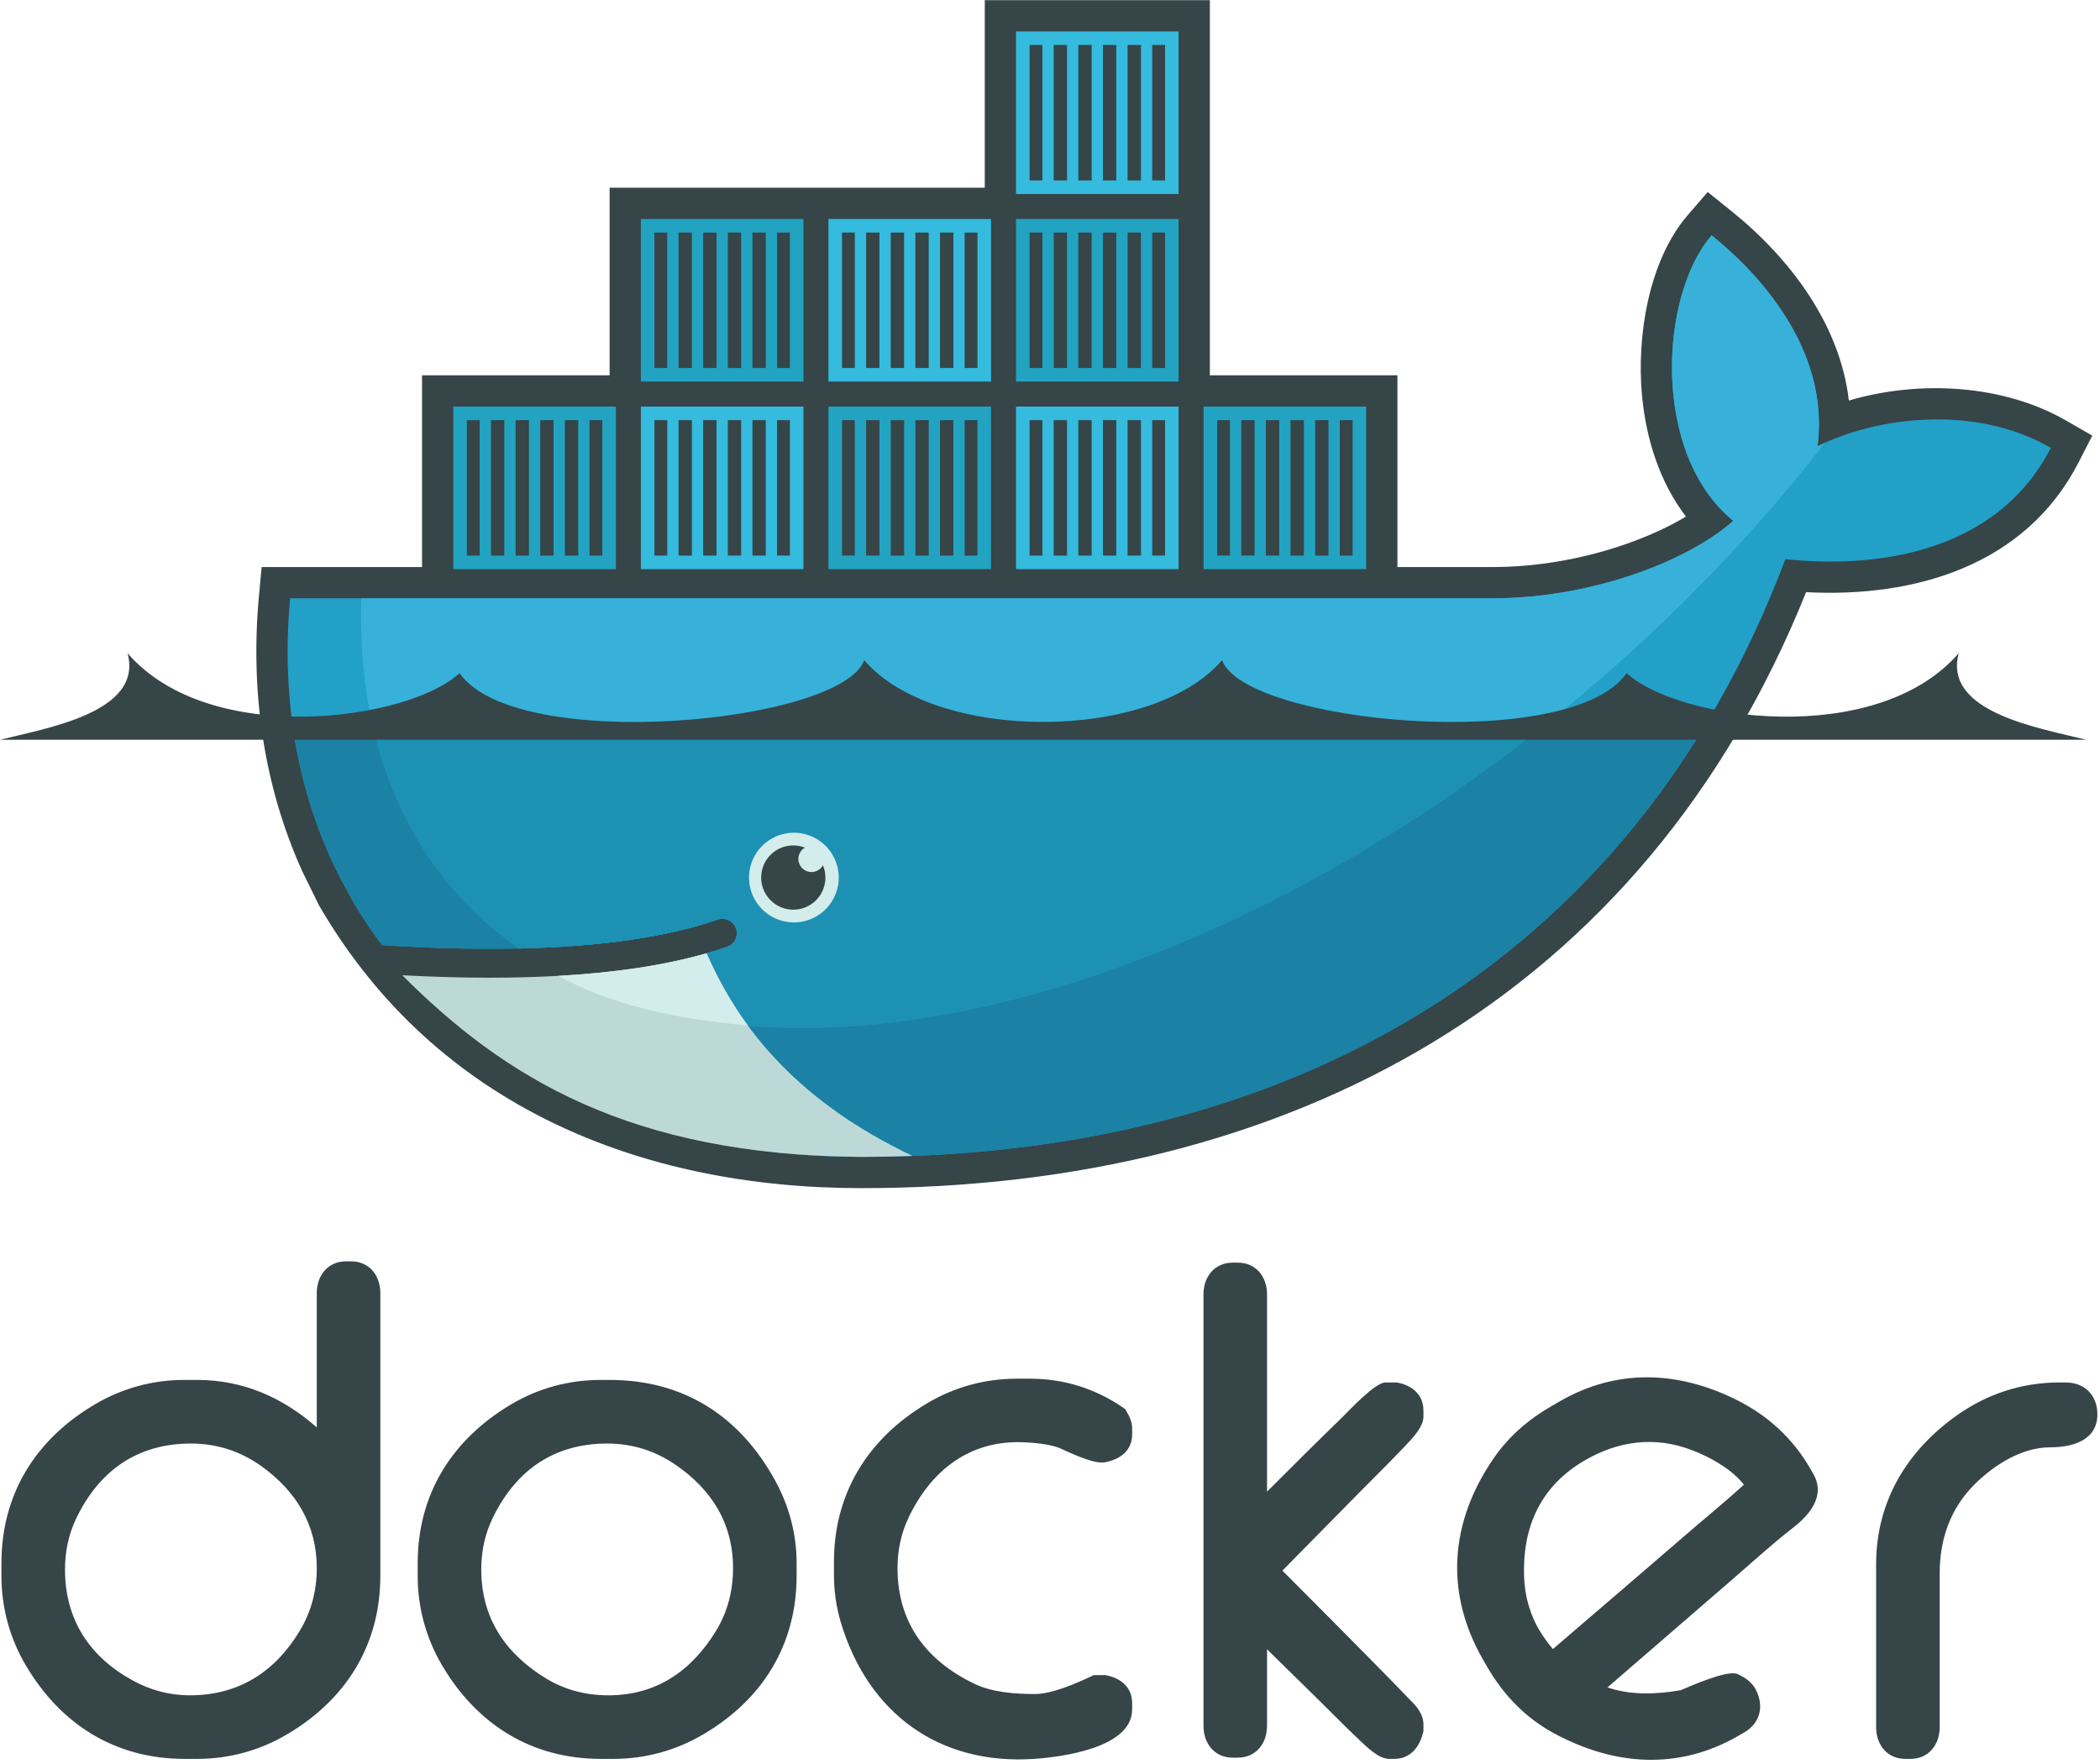
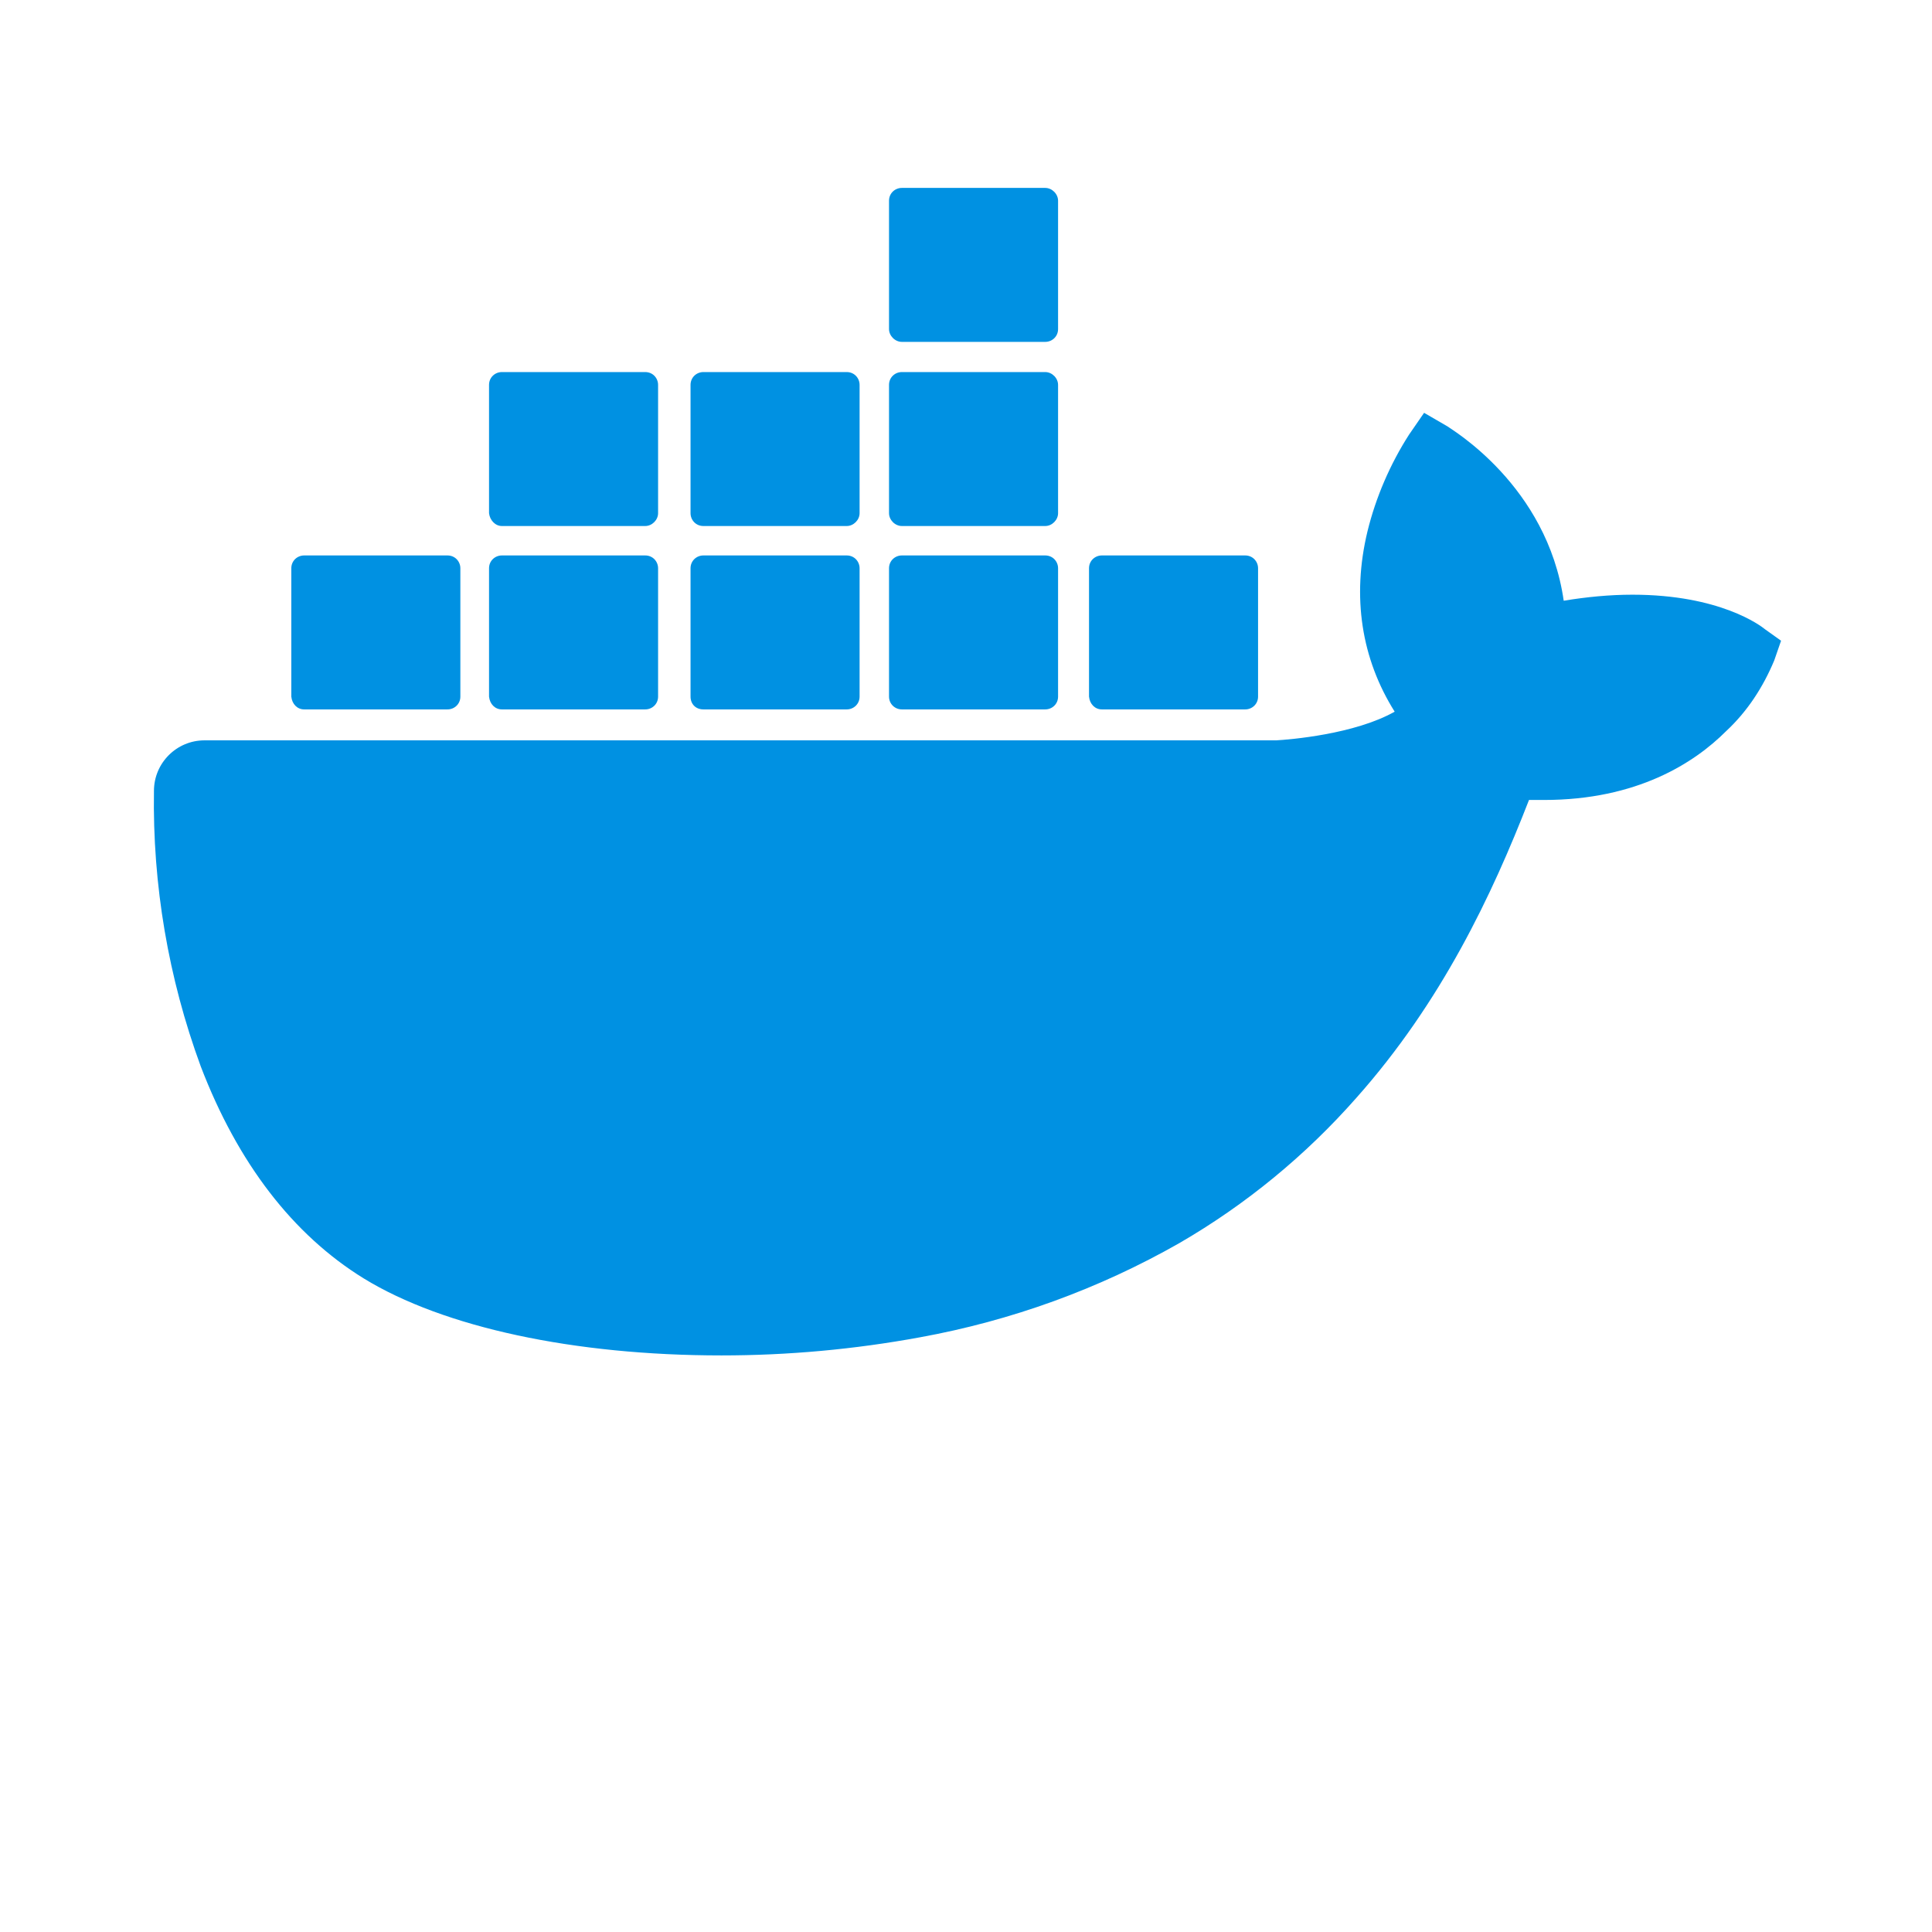
- <svg xmlns="http://www.w3.org/2000/svg" width="2500" height="2100" viewBox="0 0 256 215">
-   <g fill="none" fill-rule="evenodd">
-     <path d="M38.617 173.984v-16.362c0-2.15 1.344-3.877 3.57-3.877h.616c2.225 0 3.563 1.729 3.563 3.877v34.447c0 8.4-4.15 15.084-11.382 19.342a21.374 21.374 0 0 1-10.945 2.985h-1.537c-8.402 0-15.077-4.153-19.342-11.38a21.314 21.314 0 0 1-2.984-10.947v-1.535c0-8.403 4.152-15.083 11.378-19.349a21.298 21.298 0 0 1 10.948-2.985h1.537c5.686 0 10.51 2.204 14.578 5.784zM7.924 191.3c0 6.068 2.941 10.63 8.258 13.54 2.15 1.176 4.484 1.808 6.937 1.808 5.956 0 10.374-2.81 13.421-7.857 1.417-2.348 2.077-4.917 2.077-7.648 0-5.26-2.49-9.365-6.729-12.414-2.57-1.848-5.463-2.775-8.618-2.775-6.492 0-11.164 3.28-13.968 9.106-.946 1.97-1.378 4.061-1.378 6.24zm65.324-23.1h1.074c8.978 0 15.806 4.355 20.133 12.192 1.73 3.135 2.656 6.557 2.656 10.142v1.535c0 8.4-4.142 15.093-11.385 19.343-3.353 1.967-7.057 2.984-10.943 2.984h-1.535c-8.402 0-15.079-4.153-19.342-11.38a21.316 21.316 0 0 1-2.987-10.947v-1.535c0-8.404 4.169-15.062 11.377-19.347 3.351-1.991 7.058-2.987 10.952-2.987zm-14.58 23.1c0 5.89 2.89 10.223 7.865 13.27 2.336 1.43 4.909 2.078 7.638 2.078 5.82 0 10.122-2.951 13.116-7.863 1.428-2.342 2.074-4.915 2.074-7.642 0-5.477-2.638-9.661-7.148-12.693-2.471-1.663-5.222-2.496-8.198-2.496-6.492 0-11.164 3.28-13.967 9.106-.948 1.97-1.38 4.061-1.38 6.24zm70.656-14.727c-1.17-.548-3.36-.73-4.624-.778-6.474-.244-11.158 3.402-13.906 9.113-.949 1.97-1.382 4.055-1.382 6.235 0 6.637 3.485 11.284 9.409 14.117 2.164 1.034 4.958 1.23 7.323 1.23 2.08 0 5.02-1.274 6.866-2.151l.32-.152h1.433l.158.032c1.762.367 3.092 1.484 3.092 3.38v.767c0 4.718-8.622 5.798-11.912 6.028-11.61.803-20.293-5.573-23.603-16.647-.575-1.923-.834-3.833-.834-5.837v-1.533c0-8.403 4.17-15.059 11.377-19.34 3.351-1.99 7.057-2.99 10.95-2.99h1.536c4.13 0 7.934 1.173 11.344 3.502l.28.194.177.292c.368.61.685 1.316.685 2.042v.767c0 1.978-1.48 3.042-3.266 3.386l-.148.026h-.458c-1.156 0-3.785-1.197-4.817-1.683zm25.134 5.247c3.01-3.014 6.03-6.022 9.085-8.986.851-.827 4.074-4.327 5.343-4.327h1.388l.158.033c1.768.367 3.092 1.486 3.092 3.386v.766c0 1.296-1.518 2.802-2.355 3.689-1.78 1.887-3.654 3.712-5.476 5.56l-9.362 9.504c4.031 4.04 8.058 8.083 12.056 12.154a313.304 313.304 0 0 1 3.301 3.396c.385.405.953.909 1.276 1.47.347.526.56 1.119.56 1.752v.8l-.045.185c-.435 1.768-1.557 3.194-3.516 3.194h-.617c-1.282 0-2.73-1.45-3.608-2.279-1.81-1.706-3.557-3.5-5.331-5.243l-5.949-5.84v9.334c0 2.15-1.346 3.878-3.569 3.878h-.61c-2.226 0-3.57-1.728-3.57-3.878v-52.596c0-2.15 1.345-3.87 3.57-3.87h.61c2.223 0 3.569 1.72 3.569 3.87v24.048zm96.577-13.313h.77c2.324 0 3.875 1.566 3.875 3.877 0 3.208-3.067 4.029-5.72 4.029-3.48 0-6.803 2.107-9.202 4.47-2.991 2.949-4.3 6.726-4.3 10.878v18.759c0 2.15-1.343 3.876-3.57 3.876h-.612c-2.227 0-3.569-1.725-3.569-3.876v-19.836c0-7.617 3.708-13.835 9.89-18.196 3.691-2.605 7.919-3.98 12.438-3.98zm-55.074 37.176c2.82.985 6.035.844 8.928.34 1.48-.629 5.264-2.28 6.656-2.038l.217.037.2.098c.85.412 1.661.995 2.095 1.86 1.014 2.027.527 4.065-1.465 5.216l-.663.383c-7.35 4.242-15.168 3.654-22.495-.308-3.503-1.894-6.183-4.705-8.16-8.132l-.462-.801c-4.719-8.172-4.082-16.768 1.24-24.539 1.837-2.686 4.238-4.761 7.045-6.384l1.062-.613c6.922-3.996 14.341-3.722 21.45-.215 3.823 1.886 6.92 4.697 9.054 8.394l.384.666c1.55 2.686-.458 5.026-2.531 6.626-2.406 1.856-4.835 4.09-7.141 6.08-5.142 4.439-10.276 8.888-15.414 13.33zm-6.655-4.674c5.75-4.93 11.502-9.865 17.237-14.816 1.96-1.69 4.109-3.444 6.053-5.221-1.56-1.966-4.166-3.383-6.38-4.228-4.47-1.703-8.877-1.131-12.976 1.235-5.365 3.098-7.65 8.031-7.45 14.17.08 2.418.73 4.748 2.013 6.805.452.725.957 1.406 1.503 2.055zM147.488 45.732h22.866v23.375h11.561c5.34 0 10.831-.951 15.887-2.664 2.485-.843 5.273-2.015 7.724-3.49-3.228-4.214-4.876-9.535-5.36-14.78-.66-7.135.78-16.421 5.608-22.005l2.404-2.78 2.864 2.303c7.211 5.793 13.276 13.889 14.345 23.118 8.683-2.554 18.878-1.95 26.531 2.467l3.14 1.812-1.652 3.226C246.933 68.946 233.4 72.86 220.17 72.167c-19.797 49.309-62.898 72.653-115.157 72.653-27 0-51.77-10.093-65.876-34.047l-.231-.39-2.055-4.182c-4.768-10.544-6.352-22.095-5.278-33.637l.323-3.457H51.45V45.732h22.865V22.866h45.733V0h27.44v45.732" fill="#364548" />
-     <path d="M221.57 54.38c1.533-11.916-7.384-21.275-12.914-25.719-6.373 7.368-7.363 26.678 2.635 34.808-5.58 4.956-17.337 9.448-29.376 9.448H35.37c-1.17 12.567 1.036 24.14 6.075 34.045l1.667 3.05a56.536 56.536 0 0 0 3.455 5.184c6.025.387 11.58.52 16.662.408h.002c9.987-.22 18.136-1.4 24.312-3.54a1.761 1.761 0 0 1 1.153 3.326c-.822.286-1.678.552-2.562.805h-.003c-4.863 1.389-10.078 2.323-16.806 2.738.4.007-.416.06-.418.06-.229.015-.517.048-.747.06-2.648.149-5.506.18-8.428.18-3.196 0-6.343-.06-9.862-.24l-.09.06c12.21 13.724 31.302 21.955 55.234 21.955 50.648 0 93.608-22.452 112.632-72.857 13.496 1.385 26.467-2.057 32.367-13.575-9.398-5.423-21.484-3.694-28.443-.196" fill="#22A0C8" />
-     <path d="M221.57 54.38c1.533-11.916-7.384-21.275-12.914-25.719-6.373 7.368-7.363 26.678 2.635 34.808-5.58 4.956-17.337 9.448-29.376 9.448H44.048c-.598 19.246 6.544 33.855 19.18 42.687h.003c9.987-.22 18.136-1.4 24.312-3.54a1.761 1.761 0 0 1 1.153 3.326c-.822.286-1.678.552-2.562.805h-.003c-4.863 1.389-10.526 2.443-17.254 2.858-.002 0-.163-.155-.165-.155 17.237 8.842 42.23 8.81 70.885-2.197 32.13-12.344 62.029-35.86 82.89-62.757-.314.142-.62.287-.917.436" fill="#37B1D9" />
-     <path d="M35.645 88.186c.91 6.732 2.88 13.035 5.8 18.776l1.667 3.05a56.432 56.432 0 0 0 3.455 5.184c6.026.387 11.581.52 16.664.408 9.987-.22 18.136-1.4 24.312-3.54a1.761 1.761 0 0 1 1.153 3.326c-.822.286-1.678.552-2.562.805h-.003c-4.863 1.389-10.496 2.383-17.224 2.799-.231.014-.634.017-.867.03-2.646.148-5.475.239-8.398.239-3.195 0-6.463-.061-9.98-.24 12.21 13.724 31.42 21.985 55.352 21.985 43.36 0 81.084-16.458 102.979-52.822H35.645" fill="#1B81A5" />
-     <path d="M45.367 88.186c2.592 11.82 8.821 21.099 17.864 27.418 9.987-.22 18.136-1.4 24.312-3.54a1.761 1.761 0 0 1 1.153 3.326c-.822.286-1.678.552-2.562.805h-.003c-4.863 1.389-10.615 2.383-17.344 2.799 17.236 8.84 42.157 8.713 70.81-2.293 17.334-6.66 34.017-16.574 48.984-28.515H45.367" fill="#1D91B4" />
-     <path d="M55.26 49.543h19.818v19.818H55.26V49.543zm1.651 1.652h1.564V67.71h-1.564V51.195zm2.94 0h1.627V67.71h-1.626V51.195zm3.002 0h1.627V67.71h-1.627V51.195zm3.004 0h1.626V67.71h-1.626V51.195zm3.003 0h1.626V67.71H68.86V51.195zm3.002 0h1.565V67.71h-1.565V51.195zM78.126 26.677h19.819v19.817h-19.82V26.677zm1.652 1.652h1.563v16.514h-1.563V28.329zm2.94 0h1.626v16.514h-1.625V28.329zm3.002 0h1.626v16.514H85.72V28.329zm3.003 0h1.626v16.514h-1.626V28.329zm3.003 0h1.627v16.514h-1.627V28.329zm3.002 0h1.566v16.514h-1.566V28.329z" fill="#23A3C2" />
-     <path d="M78.126 49.543h19.819v19.818h-19.82V49.543zm1.652 1.652h1.563V67.71h-1.563V51.195zm2.94 0h1.626V67.71h-1.625V51.195zm3.002 0h1.626V67.71H85.72V51.195zm3.003 0h1.626V67.71h-1.626V51.195zm3.003 0h1.627V67.71h-1.627V51.195zm3.002 0h1.566V67.71h-1.566V51.195z" fill="#34BBDE" />
-     <path d="M100.993 49.543h19.818v19.818h-19.818V49.543zm1.651 1.652h1.563V67.71h-1.563V51.195zm2.94 0h1.626V67.71h-1.626V51.195zm3.003 0h1.626V67.71h-1.626V51.195zm3.003 0h1.626V67.71h-1.626V51.195zm3.002 0h1.628V67.71h-1.628V51.195zm3.003 0h1.564V67.71h-1.564V51.195z" fill="#23A3C2" />
-     <path d="M100.993 26.677h19.818v19.817h-19.818V26.677zm1.651 1.652h1.563v16.514h-1.563V28.329zm2.94 0h1.626v16.514h-1.626V28.329zm3.003 0h1.626v16.514h-1.626V28.329zm3.003 0h1.626v16.514h-1.626V28.329zm3.002 0h1.628v16.514h-1.628V28.329zm3.003 0h1.564v16.514h-1.564V28.329zM123.859 49.543h19.818v19.818h-19.818V49.543zm1.652 1.652h1.563V67.71h-1.563V51.195zm2.94 0h1.626V67.71h-1.626V51.195zm3.002 0h1.626V67.71h-1.626V51.195zm3.003 0h1.627V67.71h-1.627V51.195zm3.003 0h1.627V67.71h-1.627V51.195zm3.003 0h1.564V67.71h-1.564V51.195z" fill="#34BBDE" />
-     <path d="M123.859 26.677h19.818v19.817h-19.818V26.677zm1.652 1.652h1.563v16.514h-1.563V28.329zm2.94 0h1.626v16.514h-1.626V28.329zm3.002 0h1.626v16.514h-1.626V28.329zm3.003 0h1.627v16.514h-1.627V28.329zm3.003 0h1.627v16.514h-1.627V28.329zm3.003 0h1.564v16.514h-1.564V28.329z" fill="#23A3C2" />
-     <path d="M123.859 3.81h19.818V23.63h-19.818V3.81zm1.652 1.651h1.563v16.516h-1.563V5.46zm2.94 0h1.626v16.516h-1.626V5.46zm3.002 0h1.626v16.516h-1.626V5.46zm3.003 0h1.627v16.516h-1.627V5.46zm3.003 0h1.627v16.516h-1.627V5.46zm3.003 0h1.564v16.516h-1.564V5.46z" fill="#34BBDE" />
-     <path d="M146.725 49.543h19.818v19.818h-19.818V49.543zm1.65 1.652h1.565V67.71h-1.564V51.195zm2.94 0h1.627V67.71h-1.626V51.195zm3.004 0h1.627V67.71h-1.627V51.195zm3.002 0h1.627V67.71h-1.627V51.195zm3.004 0h1.626V67.71h-1.626V51.195zm3.002 0h1.564V67.71h-1.564V51.195z" fill="#23A3C2" />
-     <path d="M96.704 101.492a5.468 5.468 0 1 1-.002 10.935 5.468 5.468 0 0 1 .002-10.935" fill="#D3ECEC" />
-     <path d="M96.704 103.043c.5 0 .977.094 1.417.265a1.598 1.598 0 0 0 .798 2.98c.605 0 1.13-.335 1.402-.831a3.915 3.915 0 1 1-3.617-2.414M0 90.162h254.327c-5.537-1.404-17.52-3.302-15.544-10.56-10.07 11.652-34.353 8.175-40.482 2.43-6.824 9.898-46.554 6.135-49.325-1.576-8.556 10.041-35.067 10.041-43.623 0-2.773 7.711-42.502 11.474-49.327 1.575-6.128 5.746-30.41 9.223-40.48-2.428C17.522 86.86 5.539 88.758 0 90.163" fill="#364548" />
-     <path d="M111.237 140.89c-13.54-6.425-20.971-15.16-25.106-24.694-5.03 1.435-11.075 2.353-18.1 2.747-2.646.148-5.43.224-8.35.224-3.368 0-6.917-.1-10.643-.297 12.417 12.41 27.692 21.964 55.976 22.138 2.088 0 4.16-.04 6.223-.118" fill="#BDD9D7" />
-     <path d="M91.16 124.994c-1.873-2.543-3.69-5.739-5.026-8.8-5.03 1.437-11.077 2.355-18.103 2.75 4.826 2.619 11.727 5.046 23.13 6.05" fill="#D3ECEC" />
+ <svg xmlns="http://www.w3.org/2000/svg" viewBox="128 220 1 256" width="32" height="32">
+   <g fill="#0091e2">
+     <path d="m600 376.6c.5-.1.8-.5.8-1 0-.4-.1-.7-.4-.9-.4-.2-.9-.3-1.4-.3s-1.1 0-1.6.1v4.1h.9v-1.6h.4c.5 0 .8.2.9.6.1.3.2.7.3 1h1c-.2-.3-.3-.7-.3-1 .1-.4-.2-.8-.6-1m-1.2-.3h-.5v-1.2h.5c.6 0 .9.3.9.6.1.4-.4.7-.9.6m-364.4-72.9c-.6-.5-6-4.6-17.6-4.6-3 0-6.1.3-9.1.8-2.2-15.3-14.9-22.7-15.4-23.1l-3.1-1.8-2 2.9c-2.5 3.9-4.4 8.3-5.5 12.8-2.1 8.7-.8 16.9 3.6 23.9-5.3 3-13.9 3.7-15.7 3.8h-142c-3.7 0-6.7 3-6.7 6.7-.2 12.4 1.9 24.8 6.2 36.5 4.9 12.8 12.2 22.3 21.6 28.1 10.6 6.5 27.9 10.2 47.4 10.2 8.8 0 17.6-.8 26.3-2.4 12.1-2.2 23.7-6.4 34.4-12.5 8.8-5.1 16.7-11.6 23.4-19.2 11.3-12.7 18-26.9 22.9-39.5h2c12.3 0 19.9-4.9 24.1-9.1 2.8-2.6 4.9-5.8 6.4-9.4l.9-2.6z" />
+     <path d="m40.8 314h19c.9 0 1.7-.7 1.7-1.7v-17c0-.9-.7-1.7-1.7-1.7h-19c-.9 0-1.7.7-1.7 1.7v17c.1 1 .8 1.7 1.7 1.7zm26.2 0h19c.9 0 1.7-.7 1.7-1.7v-17c0-.9-.7-1.7-1.7-1.7h-19c-.9 0-1.7.7-1.7 1.7v17c.1 1 .8 1.7 1.7 1.7m26.7 0h19c.9 0 1.7-.7 1.7-1.7v-17c0-.9-.7-1.7-1.7-1.7h-19c-.9 0-1.7.7-1.7 1.7v17c0 1 .7 1.7 1.7 1.7zm26.3 0h19c.9 0 1.7-.7 1.7-1.7v-17c0-.9-.7-1.7-1.7-1.7h-19c-.9 0-1.7.7-1.7 1.7v17c0 1 .8 1.7 1.7 1.7zm-53-24.3h19c.9 0 1.7-.8 1.7-1.7v-17c0-.9-.7-1.7-1.7-1.7h-19c-.9 0-1.7.7-1.7 1.7v17c.1.9.8 1.7 1.7 1.7m26.7 0h19c.9 0 1.7-.8 1.7-1.7v-17c0-.9-.7-1.7-1.7-1.7h-19c-.9 0-1.7.7-1.7 1.7v17c0 .9.7 1.7 1.7 1.7m26.3 0h19c.9 0 1.7-.8 1.7-1.7v-17c0-.9-.8-1.7-1.7-1.7h-19c-.9 0-1.7.7-1.7 1.7v17c0 .9.8 1.7 1.7 1.7m0-24.4h19c.9 0 1.7-.7 1.7-1.7v-17c0-.9-.8-1.7-1.7-1.7h-19c-.9 0-1.7.7-1.7 1.7v17c0 .9.8 1.7 1.7 1.7m26.5 48.7h19c.9 0 1.7-.7 1.7-1.7v-17c0-.9-.7-1.7-1.7-1.7h-19c-.9 0-1.7.7-1.7 1.7v17c.1 1 .8 1.7 1.7 1.7" />
  </g>
</svg>
